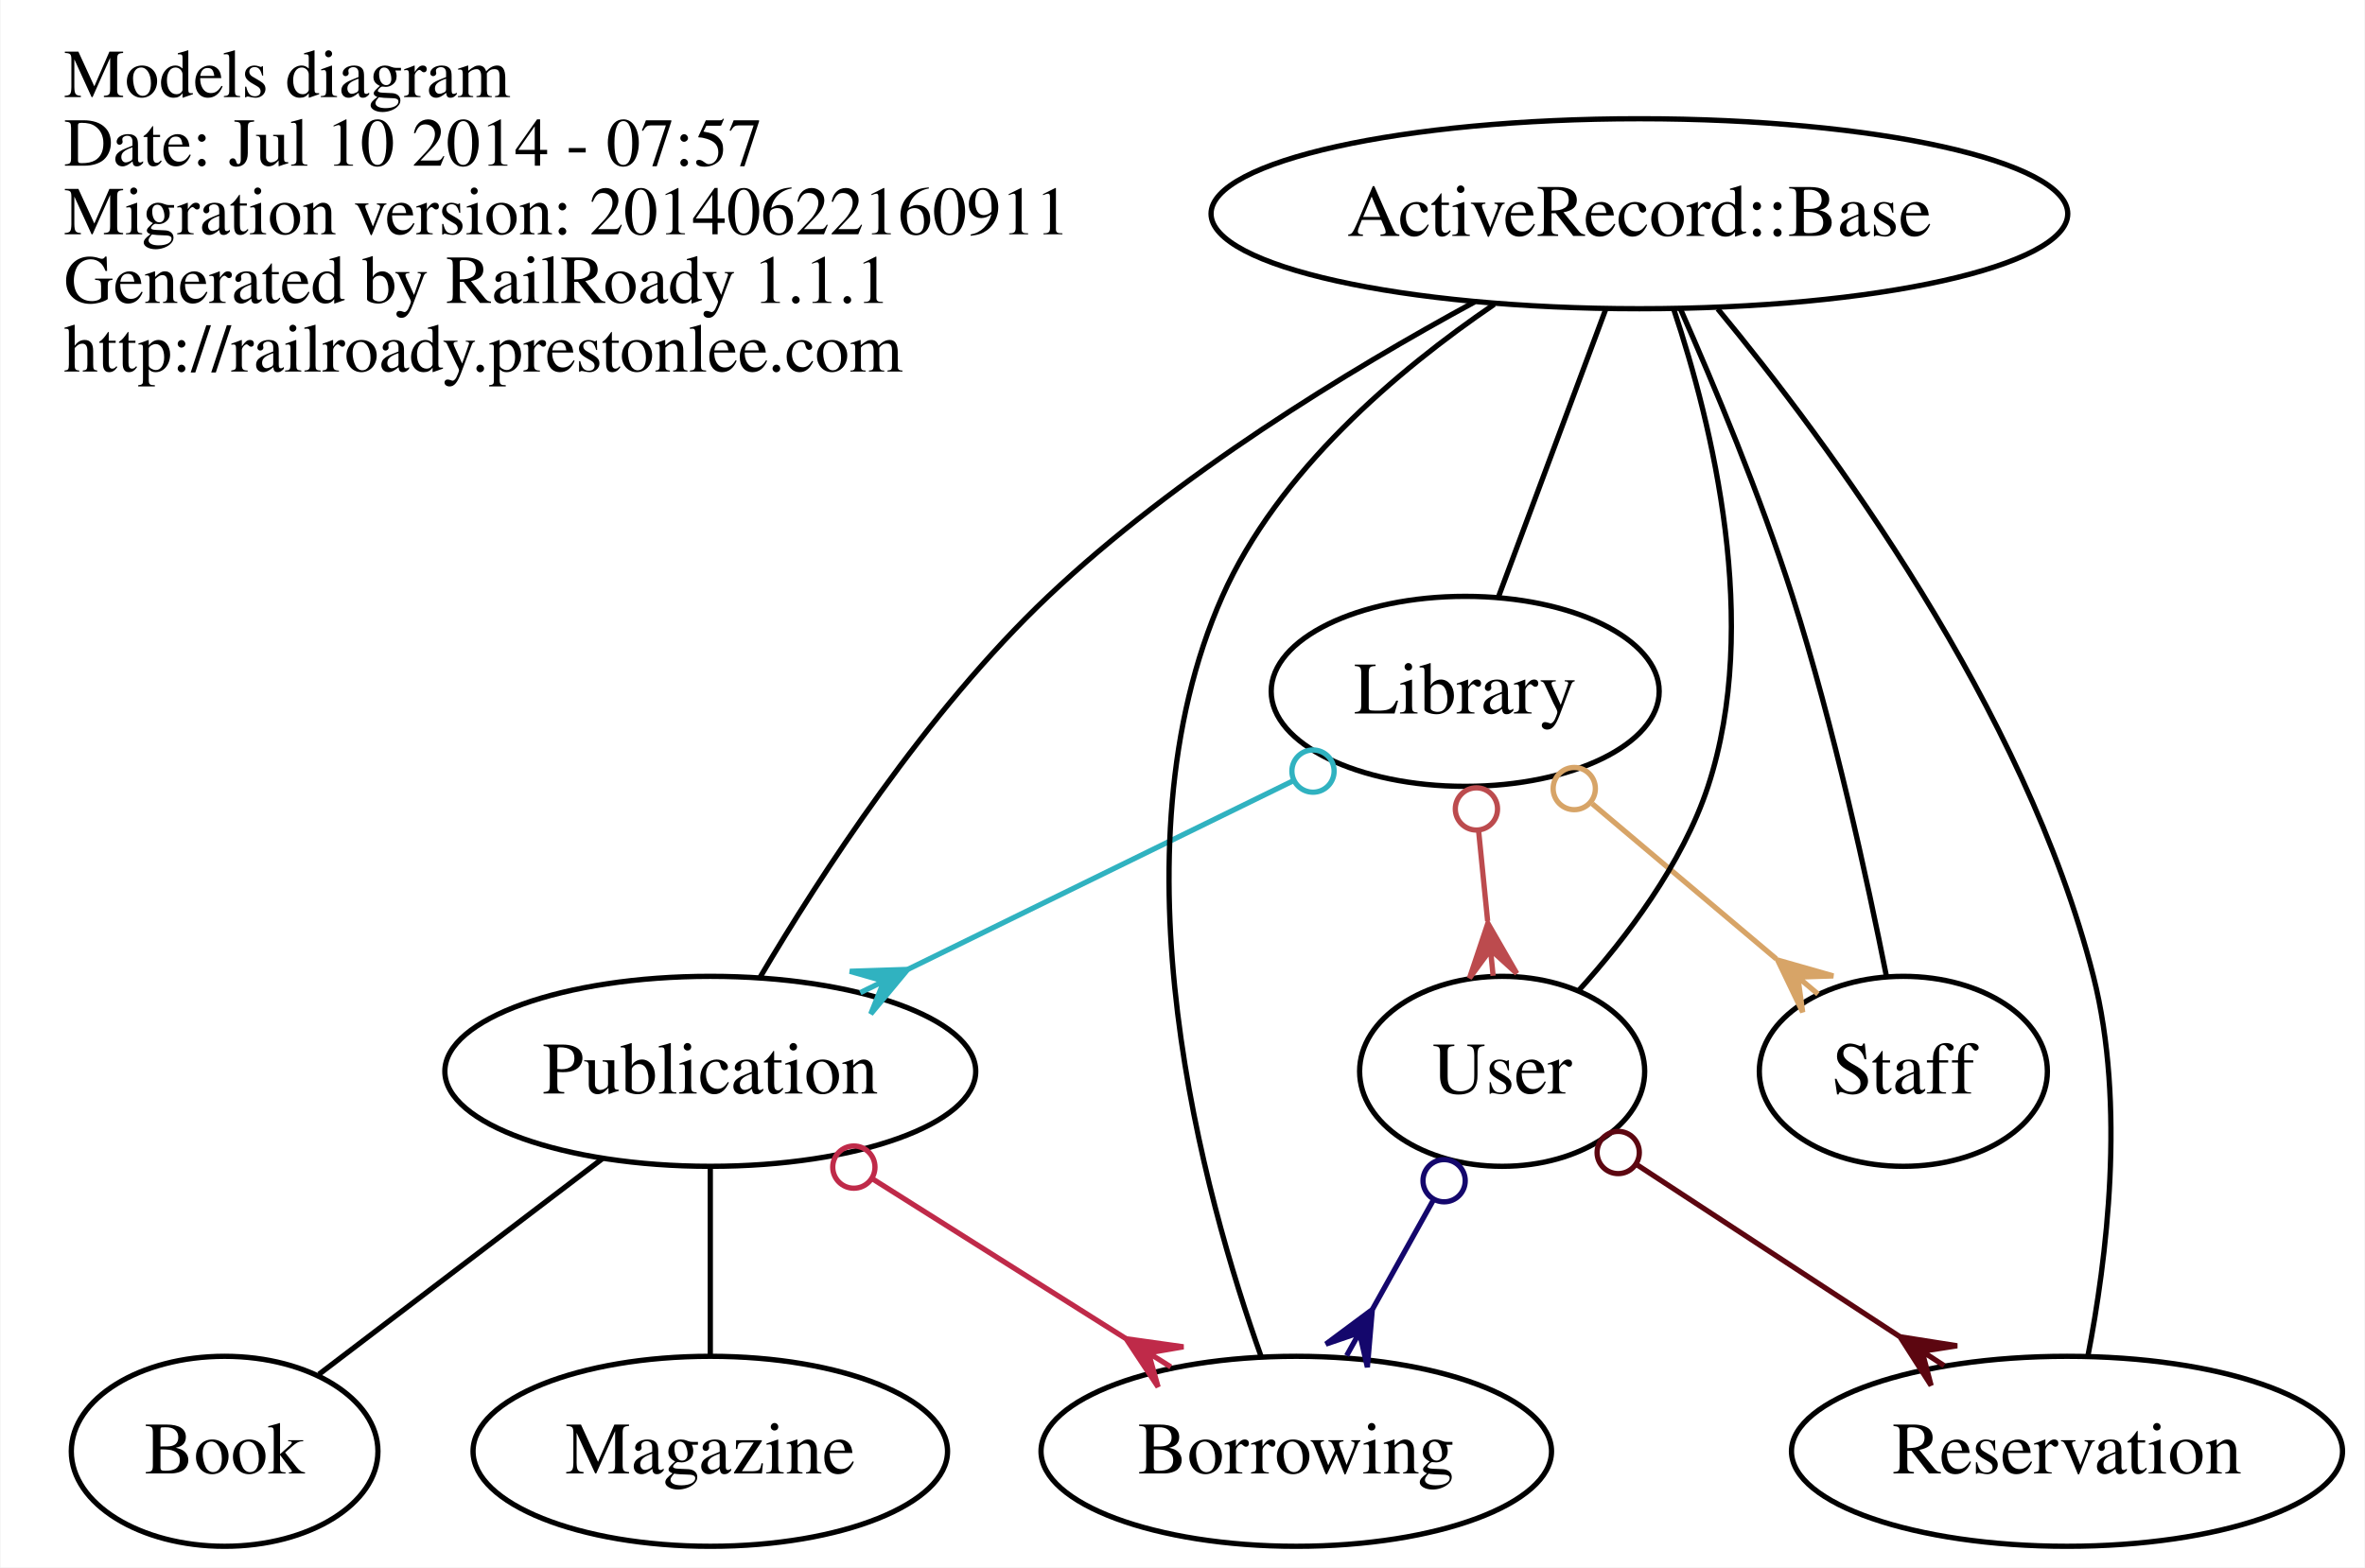
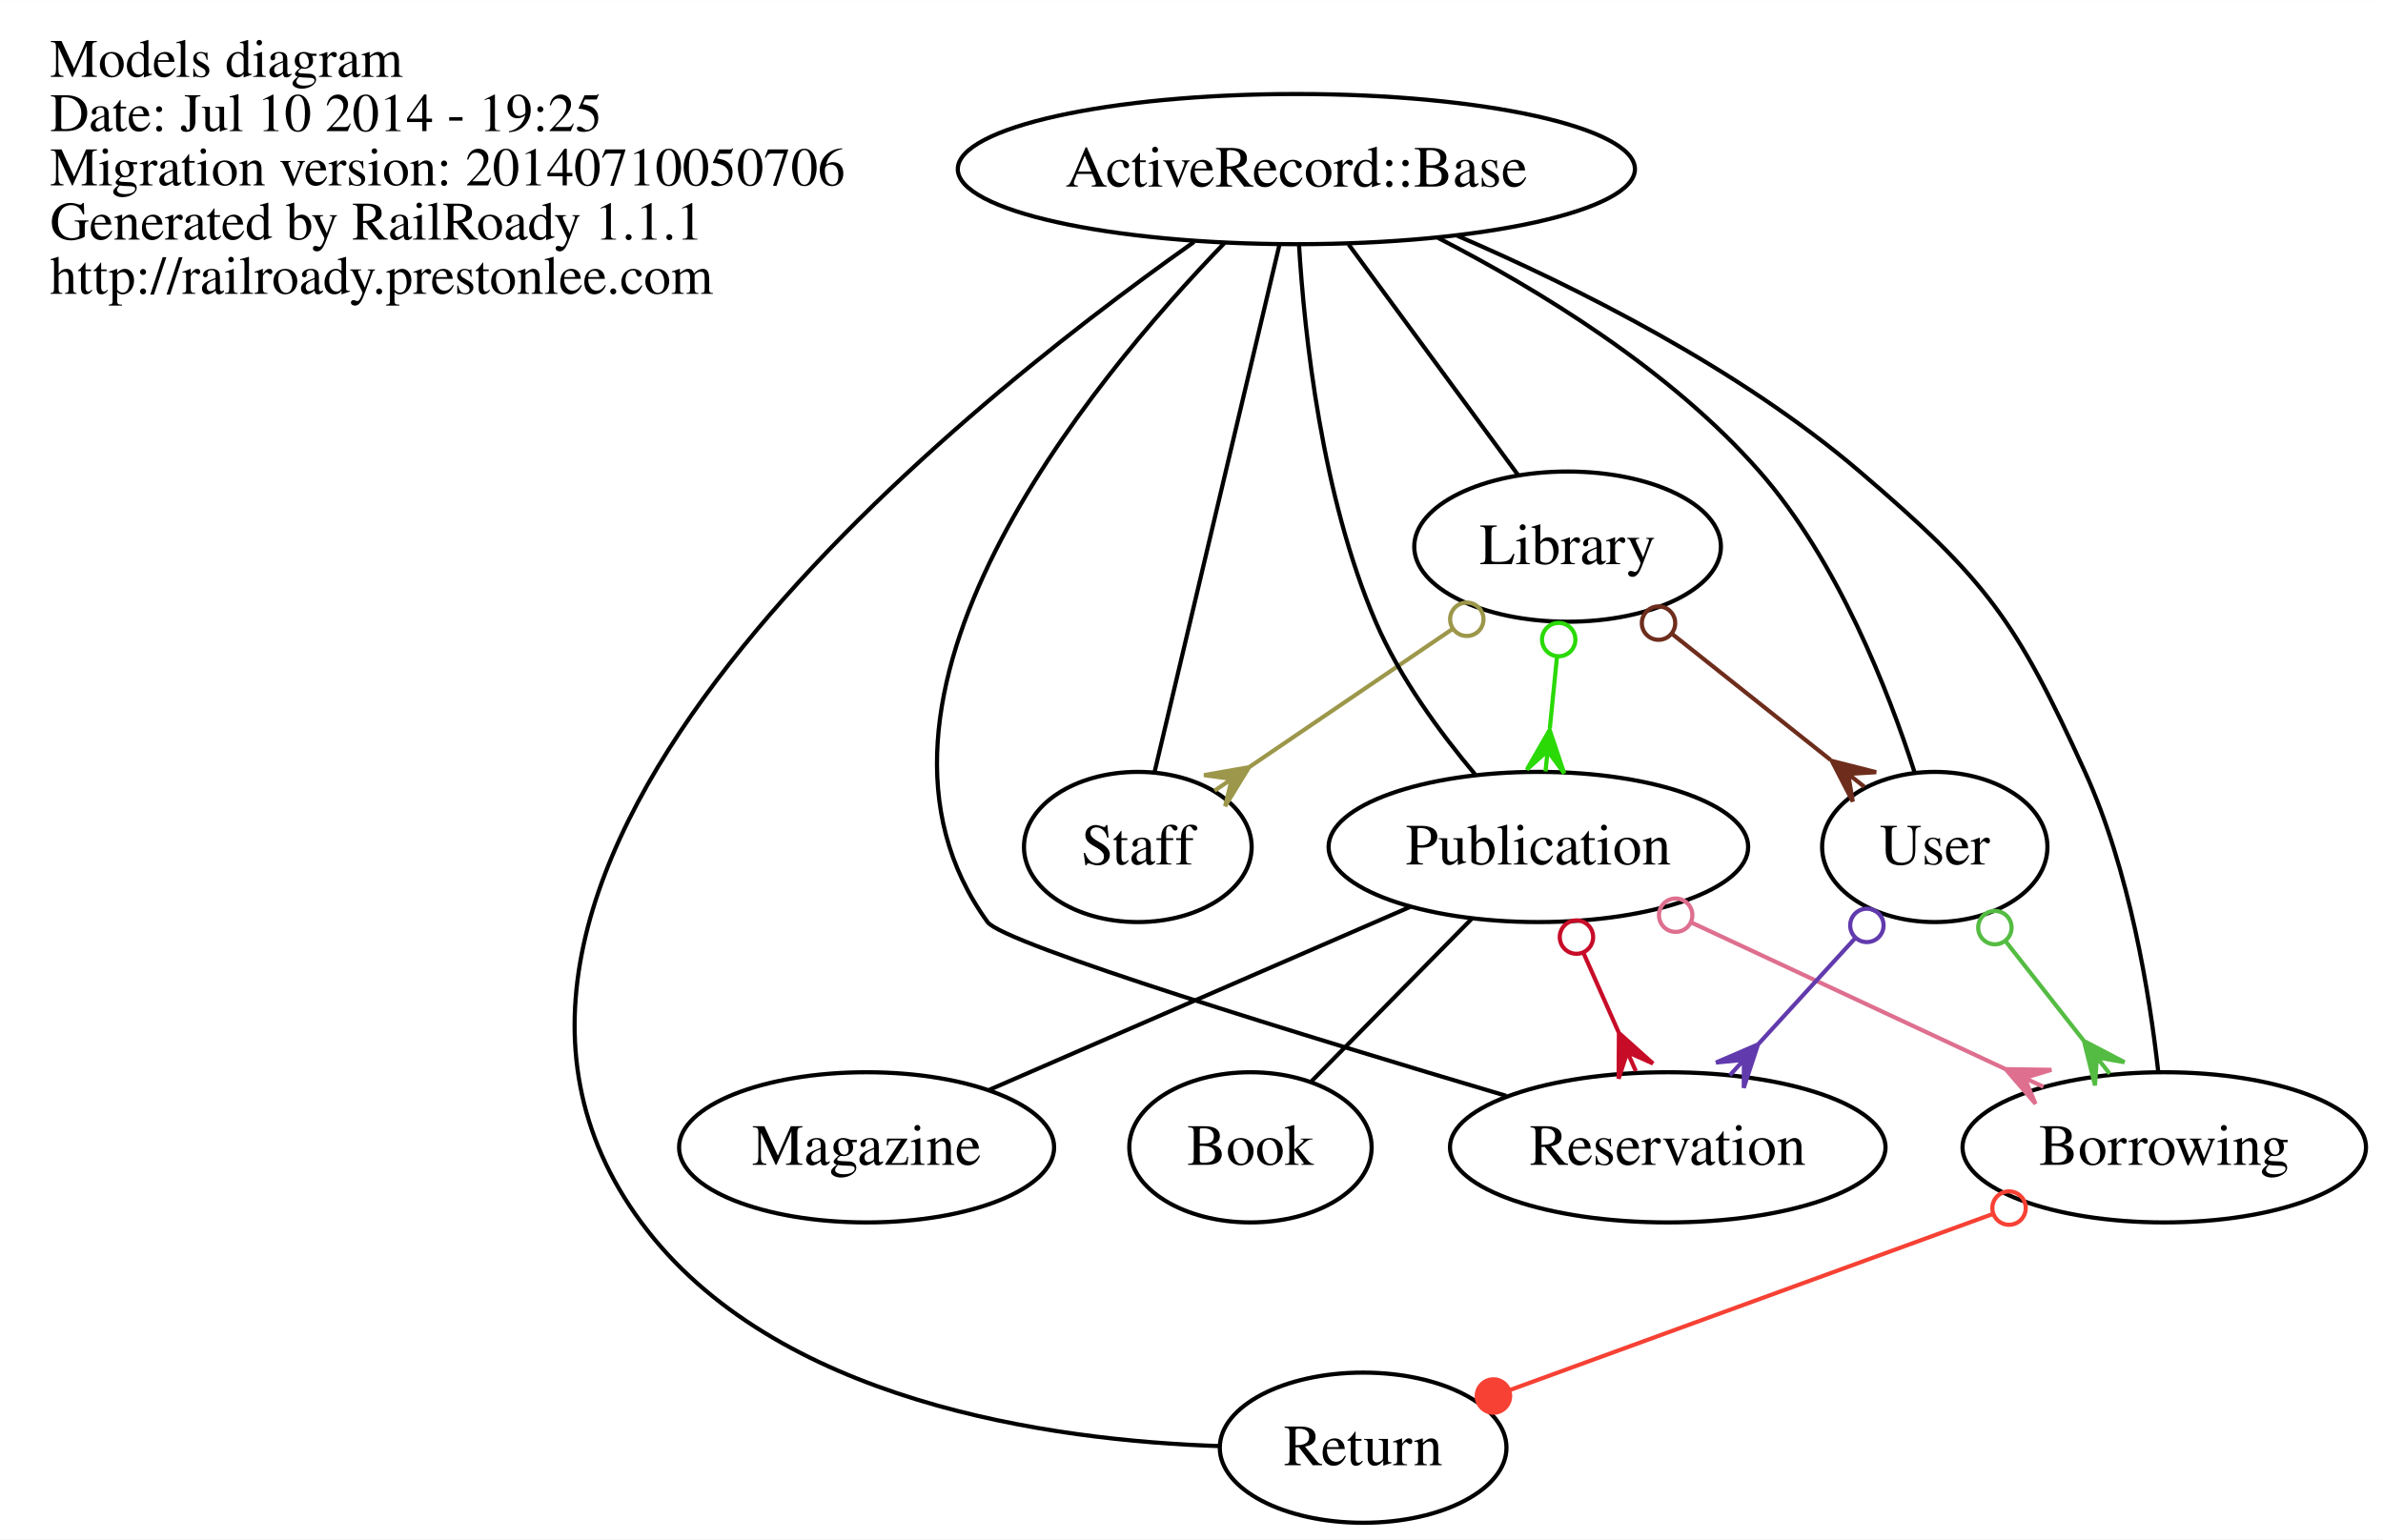
- <svg xmlns="http://www.w3.org/2000/svg" width="448pt" height="297pt" viewBox="0.00 0.00 447.80 297.00">
-   <g id="graph0" class="graph" transform="scale(1 1) rotate(0) translate(4 293)">
-     <polygon fill="white" stroke="none" points="-4,4 -4,-293 443.796,-293 443.796,4 -4,4" />
+ <svg xmlns="http://www.w3.org/2000/svg" width="571pt" height="369pt" viewBox="0.00 0.00 571.11 369.00">
+   <g id="graph0" class="graph" transform="scale(1 1) rotate(0) translate(4 365)">
+     <polygon fill="white" stroke="none" points="-4,4 -4,-365 567.113,-365 567.113,4 -4,4" />
    <g id="node1" class="node">
-       <text text-anchor="start" x="8" y="-274.6" font-family="Times,serif" font-size="13.00">Models diagram</text>
-       <text text-anchor="start" x="8" y="-261.6" font-family="Times,serif" font-size="13.00">Date: Jul 10 2014 - 07:57</text>
-       <text text-anchor="start" x="8" y="-248.6" font-family="Times,serif" font-size="13.00">Migration version: 20140622160911</text>
-       <text text-anchor="start" x="8" y="-235.6" font-family="Times,serif" font-size="13.00">Generated by RailRoady 1.1.1</text>
-       <text text-anchor="start" x="8" y="-222.6" font-family="Times,serif" font-size="13.00">http://railroady.prestonlee.com</text>
+       <text text-anchor="start" x="8" y="-346.6" font-family="Times,serif" font-size="13.00">Models diagram</text>
+       <text text-anchor="start" x="8" y="-333.6" font-family="Times,serif" font-size="13.00">Date: Jul 10 2014 - 19:25</text>
+       <text text-anchor="start" x="8" y="-320.6" font-family="Times,serif" font-size="13.00">Migration version: 20140710050706</text>
+       <text text-anchor="start" x="8" y="-307.6" font-family="Times,serif" font-size="13.00">Generated by RailRoady 1.1.1</text>
+       <text text-anchor="start" x="8" y="-294.6" font-family="Times,serif" font-size="13.00">http://railroady.prestonlee.com</text>
    </g>
    <g id="node2" class="node">
-       <ellipse fill="none" stroke="black" cx="38.45" cy="-18" rx="29.043" ry="18" />
-       <text text-anchor="middle" x="38.45" y="-13.8" font-family="Times,serif" font-size="14.00">Book</text>
+       <ellipse fill="none" stroke="black" cx="295.688" cy="-90" rx="29.043" ry="18" />
+       <text text-anchor="middle" x="295.688" y="-85.8" font-family="Times,serif" font-size="14.00">Book</text>
    </g>
    <g id="node3" class="node">
-       <ellipse fill="none" stroke="black" cx="241.45" cy="-18" rx="48.351" ry="18" />
-       <text text-anchor="middle" x="241.45" y="-13.8" font-family="Times,serif" font-size="14.00">Borrowing</text>
+       <ellipse fill="none" stroke="black" cx="514.688" cy="-90" rx="48.351" ry="18" />
+       <text text-anchor="middle" x="514.688" y="-85.8" font-family="Times,serif" font-size="14.00">Borrowing</text>
+     </g>
+     <g id="node8" class="node">
+       <ellipse fill="none" stroke="black" cx="322.688" cy="-18" rx="34.353" ry="18" />
+       <text text-anchor="middle" x="322.688" y="-13.8" font-family="Times,serif" font-size="14.00">Return</text>
+     </g>
+     <g id="edge2" class="edge">
+       <path fill="none" stroke="#f64134" d="M473.559,-74.005C439.063,-61.428 390.338,-43.664 357.686,-31.76" />
+       <ellipse fill="none" stroke="#f64134" cx="477.486" cy="-75.437" rx="4" ry="4" />
+       <ellipse fill="#f64134" stroke="#f64134" cx="353.916" cy="-30.386" rx="4" ry="4" />
    </g>
    <g id="node4" class="node">
-       <ellipse fill="none" stroke="black" cx="273.45" cy="-162" rx="36.749" ry="18" />
-       <text text-anchor="middle" x="273.45" y="-157.8" font-family="Times,serif" font-size="14.00">Library</text>
+       <ellipse fill="none" stroke="black" cx="371.688" cy="-234" rx="36.749" ry="18" />
+       <text text-anchor="middle" x="371.688" y="-229.8" font-family="Times,serif" font-size="14.00">Library</text>
    </g>
    <g id="node6" class="node">
-       <ellipse fill="none" stroke="black" cx="130.45" cy="-90" rx="50.281" ry="18" />
-       <text text-anchor="middle" x="130.45" y="-85.8" font-family="Times,serif" font-size="14.00">Publication</text>
+       <ellipse fill="none" stroke="black" cx="364.688" cy="-162" rx="50.281" ry="18" />
+       <text text-anchor="middle" x="364.688" y="-157.8" font-family="Times,serif" font-size="14.00">Publication</text>
+     </g>
+     <g id="edge6" class="edge">
+       <path fill="none" stroke="#2ad905" d="M369.152,-207.64C368.594,-202.063 368.001,-196.132 367.435,-190.476" />
+       <ellipse fill="none" stroke="#2ad905" cx="369.559" cy="-211.716" rx="4" ry="4" />
+       <polygon fill="#2ad905" stroke="#2ad905" points="367.393,-190.055 370.876,-179.657 366.896,-185.08 366.398,-180.104 366.398,-180.104 366.398,-180.104 366.896,-185.08 361.921,-180.552 367.393,-190.055 367.393,-190.055" />
+     </g>
+     <g id="node9" class="node">
+       <ellipse fill="none" stroke="black" cx="268.688" cy="-162" rx="27.284" ry="18" />
+       <text text-anchor="middle" x="268.688" y="-157.8" font-family="Times,serif" font-size="14.00">Staff</text>
    </g>
    <g id="edge5" class="edge">
-       <path fill="none" stroke="#30b2c0" d="M240.849,-145.042C219.124,-134.407 190.51,-120.4 167.858,-109.312" />
-       <ellipse fill="none" stroke="#30b2c0" cx="244.621" cy="-146.888" rx="4" ry="4" />
-       <polygon fill="#30b2c0" stroke="#30b2c0" points="167.849,-109.307 160.846,-100.869 163.358,-107.109 158.868,-104.911 158.868,-104.911 158.868,-104.911 163.358,-107.109 156.889,-108.953 167.849,-109.307 167.849,-109.307" />
+       <path fill="none" stroke="#9c974a" d="M343.952,-214.15C328.871,-203.901 310.308,-191.286 295.391,-181.148" />
+       <ellipse fill="none" stroke="#9c974a" cx="347.536" cy="-216.586" rx="4" ry="4" />
+       <polygon fill="#9c974a" stroke="#9c974a" points="295.354,-181.123 289.613,-171.78 291.219,-178.312 287.084,-175.502 287.084,-175.502 287.084,-175.502 291.219,-178.312 284.554,-179.224 295.354,-181.123 295.354,-181.123" />
    </g>
-     <g id="node8" class="node">
-       <ellipse fill="none" stroke="black" cx="356.45" cy="-90" rx="27.284" ry="18" />
-       <text text-anchor="middle" x="356.45" y="-85.8" font-family="Times,serif" font-size="14.00">Staff</text>
+     <g id="node10" class="node">
+       <ellipse fill="none" stroke="black" cx="459.688" cy="-162" rx="27" ry="18" />
+       <text text-anchor="middle" x="459.688" y="-157.8" font-family="Times,serif" font-size="14.00">User</text>
    </g>
    <g id="edge4" class="edge">
-       <path fill="none" stroke="#d7a467" d="M297.514,-140.705C308.466,-131.468 321.397,-120.562 332.353,-111.322" />
-       <ellipse fill="none" stroke="#d7a467" cx="294.11" cy="-143.576" rx="4" ry="4" />
-       <polygon fill="#d7a467" stroke="#d7a467" points="332.636,-111.084 343.181,-108.077 336.458,-107.86 340.28,-104.637 340.28,-104.637 340.28,-104.637 336.458,-107.86 337.379,-101.197 332.636,-111.084 332.636,-111.084" />
+       <path fill="none" stroke="#6e2d1c" d="M396.849,-212.985C408.714,-203.547 422.832,-192.317 434.678,-182.894" />
+       <ellipse fill="none" stroke="#6e2d1c" cx="393.481" cy="-215.665" rx="4" ry="4" />
+       <polygon fill="#6e2d1c" stroke="#6e2d1c" points="435.012,-182.629 445.639,-179.925 438.925,-179.516 442.838,-176.404 442.838,-176.404 442.838,-176.404 438.925,-179.516 440.036,-172.882 435.012,-182.629 435.012,-182.629" />
    </g>
-     <g id="node9" class="node">
-       <ellipse fill="none" stroke="black" cx="280.45" cy="-90" rx="27" ry="18" />
-       <text text-anchor="middle" x="280.45" y="-85.8" font-family="Times,serif" font-size="14.00">User</text>
+     <g id="node5" class="node">
+       <ellipse fill="none" stroke="black" cx="203.688" cy="-90" rx="44.942" ry="18" />
+       <text text-anchor="middle" x="203.688" y="-85.8" font-family="Times,serif" font-size="14.00">Magazine</text>
+     </g>
+     <g id="edge1" class="edge">
+       <path fill="none" stroke="black" d="M348.684,-144.765C337.059,-132.971 321.457,-117.142 310.194,-105.717" />
+     </g>
+     <g id="edge9" class="edge">
+       <path fill="none" stroke="#de6f8f" d="M401.393,-143.871C424.216,-133.22 453.506,-119.552 476.586,-108.781" />
+       <ellipse fill="none" stroke="#de6f8f" cx="397.59" cy="-145.646" rx="4" ry="4" />
+       <polygon fill="#de6f8f" stroke="#de6f8f" points="476.677,-108.738 487.642,-108.587 481.208,-106.624 485.739,-104.509 485.739,-104.509 485.739,-104.509 481.208,-106.624 483.836,-100.432 476.677,-108.738 476.677,-108.738" />
+     </g>
+     <g id="edge8" class="edge">
+       <path fill="none" stroke="black" d="M334.026,-147.669C305.013,-135.054 261.761,-116.249 233.149,-103.809" />
+     </g>
+     <g id="node7" class="node">
+       <ellipse fill="none" stroke="black" cx="395.688" cy="-90" rx="52.193" ry="18" />
+       <text text-anchor="middle" x="395.688" y="-85.8" font-family="Times,serif" font-size="14.00">Reservation</text>
+     </g>
+     <g id="edge10" class="edge">
+       <path fill="none" stroke="#c70c28" d="M375.517,-136.548C378.227,-130.428 381.147,-123.835 383.901,-117.616" />
+       <ellipse fill="none" stroke="#c70c28" cx="373.812" cy="-140.398" rx="4" ry="4" />
+       <polygon fill="#c70c28" stroke="#c70c28" points="383.988,-117.419 392.152,-110.097 386.013,-112.847 388.037,-108.275 388.037,-108.275 388.037,-108.275 386.013,-112.847 383.923,-106.453 383.988,-117.419 383.988,-117.419" />
+     </g>
+     <g id="edge15" class="edge">
+       <path fill="none" stroke="#54bc42" d="M476.665,-139.392C482.568,-131.879 489.233,-123.396 495.316,-115.655" />
+       <ellipse fill="none" stroke="#54bc42" cx="474.093" cy="-142.666" rx="4" ry="4" />
+       <polygon fill="#54bc42" stroke="#54bc42" points="495.445,-115.491 505.161,-110.408 498.534,-111.559 501.623,-107.628 501.623,-107.628 501.623,-107.628 498.534,-111.559 498.085,-104.848 495.445,-115.491 495.445,-115.491" />
+     </g>
+     <g id="edge16" class="edge">
+       <path fill="none" stroke="#613aad" d="M440.7,-140.232C433.406,-132.255 425.025,-123.088 417.487,-114.843" />
+       <ellipse fill="none" stroke="#613aad" cx="443.416" cy="-143.203" rx="4" ry="4" />
+       <polygon fill="#613aad" stroke="#613aad" points="417.33,-114.671 413.903,-104.254 413.956,-110.981 410.582,-107.29 410.582,-107.29 410.582,-107.29 413.956,-110.981 407.261,-110.327 417.33,-114.671 417.33,-114.671" />
+     </g>
+     <g id="node11" class="node">
+       <ellipse fill="none" stroke="black" cx="306.688" cy="-324.5" rx="81.142" ry="18" />
+       <text text-anchor="middle" x="306.688" y="-320.3" font-family="Times,serif" font-size="14.00">ActiveRecord::Base</text>
    </g>
    <g id="edge3" class="edge">
-       <path fill="none" stroke="#bc4b4e" d="M275.986,-135.64C276.543,-130.063 277.137,-124.132 277.702,-118.476" />
-       <ellipse fill="none" stroke="#bc4b4e" cx="275.578" cy="-139.716" rx="4" ry="4" />
-       <polygon fill="#bc4b4e" stroke="#bc4b4e" points="277.744,-118.055 283.217,-108.552 278.242,-113.08 278.739,-108.104 278.739,-108.104 278.739,-108.104 278.242,-113.08 274.262,-107.657 277.744,-118.055 277.744,-118.055" />
-     </g>
-     <g id="node5" class="node">
-       <ellipse fill="none" stroke="black" cx="130.45" cy="-18" rx="44.942" ry="18" />
-       <text text-anchor="middle" x="130.45" y="-13.8" font-family="Times,serif" font-size="14.00">Magazine</text>
-     </g>
-     <g id="edge1" class="edge">
-       <path fill="none" stroke="black" d="M110.032,-73.465C93.939,-61.22 71.721,-44.315 56.325,-32.6" />
-     </g>
-     <g id="edge8" class="edge">
-       <path fill="none" stroke="#bf2a49" d="M161.121,-69.658C176.048,-60.245 193.992,-48.928 209.131,-39.381" />
-       <ellipse fill="none" stroke="#bf2a49" cx="157.645" cy="-71.85" rx="4" ry="4" />
-       <polygon fill="#bf2a49" stroke="#bf2a49" points="209.218,-39.326 220.077,-37.798 213.448,-36.659 217.677,-33.992 217.677,-33.992 217.677,-33.992 213.448,-36.659 215.276,-30.186 209.218,-39.326 209.218,-39.326" />
+       <path fill="none" stroke="black" d="M345.225,-308.537C373.84,-296.199 412.756,-276.727 441.688,-252 472.096,-226.012 479.125,-216.41 495.688,-180 506.417,-156.414 511.197,-126.522 513.247,-108.083" />
    </g>
    <g id="edge7" class="edge">
-       <path fill="none" stroke="black" d="M130.45,-71.697C130.45,-60.846 130.45,-46.917 130.45,-36.104" />
+       <path fill="none" stroke="black" d="M319.22,-306.436C330.952,-290.464 348.35,-266.775 359.851,-251.117" />
    </g>
-     <g id="node7" class="node">
-       <ellipse fill="none" stroke="black" cx="387.45" cy="-18" rx="52.193" ry="18" />
-       <text text-anchor="middle" x="387.45" y="-13.8" font-family="Times,serif" font-size="14.00">Reservation</text>
+     <g id="edge11" class="edge">
+       <path fill="none" stroke="black" d="M307.314,-306.432C308.64,-284.637 312.779,-246.14 325.688,-216 331.445,-202.558 341.195,-189.308 349.506,-179.419" />
    </g>
    <g id="edge12" class="edge">
-       <path fill="none" stroke="#14076c" d="M267.465,-65.694C263.764,-59.05 259.708,-51.772 255.924,-44.979" />
-       <ellipse fill="none" stroke="#14076c" cx="269.457" cy="-69.27" rx="4" ry="4" />
-       <polygon fill="#14076c" stroke="#14076c" points="255.857,-44.86 254.921,-33.934 253.424,-40.492 250.99,-36.124 250.99,-36.124 250.99,-36.124 253.424,-40.492 247.059,-38.314 255.857,-44.86 255.857,-44.86" />
+       <path fill="none" stroke="black" d="M289.505,-306.84C257.214,-273.492 194.058,-197.18 232.688,-144 236.48,-138.779 310.002,-116.29 356.995,-102.338" />
    </g>
    <g id="edge13" class="edge">
-       <path fill="none" stroke="#5c0610" d="M305.804,-72.413C320.739,-62.643 339.763,-50.197 355.691,-39.777" />
-       <ellipse fill="none" stroke="#5c0610" cx="302.435" cy="-74.617" rx="4" ry="4" />
-       <polygon fill="#5c0610" stroke="#5c0610" points="355.806,-39.701 366.638,-37.992 359.99,-36.964 364.175,-34.227 364.175,-34.227 364.175,-34.227 359.99,-36.964 361.711,-30.461 355.806,-39.701 355.806,-39.701" />
-     </g>
-     <g id="node10" class="node">
-       <ellipse fill="none" stroke="black" cx="306.45" cy="-252.5" rx="81.142" ry="18" />
-       <text text-anchor="middle" x="306.45" y="-248.3" font-family="Times,serif" font-size="14.00">ActiveRecord::Base</text>
-     </g>
-     <g id="edge2" class="edge">
-       <path fill="none" stroke="black" d="M278.958,-235.344C260.595,-222.837 237.953,-203.672 227.45,-180 205.83,-131.273 224.014,-66.189 234.827,-35.87" />
-     </g>
-     <g id="edge6" class="edge">
-       <path fill="none" stroke="black" d="M300.087,-234.436C294.243,-218.765 285.63,-195.666 279.793,-180.011" />
-     </g>
-     <g id="edge9" class="edge">
-       <path fill="none" stroke="black" d="M275.244,-235.797C251.451,-222.875 218.747,-202.99 194.45,-180 171.364,-158.156 151.162,-126.937 139.906,-107.871" />
-     </g>
-     <g id="edge10" class="edge">
-       <path fill="none" stroke="black" d="M321.292,-234.467C342.307,-209.034 379.606,-158.678 392.45,-108 398.647,-83.548 394.925,-54.152 391.403,-36.022" />
-     </g>
-     <g id="edge11" class="edge">
-       <path fill="none" stroke="black" d="M314.237,-234.435C320.559,-220.118 329.389,-199.017 335.45,-180 343.307,-155.344 349.672,-126.005 353.26,-107.941" />
+       <path fill="none" stroke="black" d="M282.158,-307.035C224.02,-266.003 87.253,-156.426 149.688,-72 181.533,-28.938 247.698,-19.726 288.342,-18.377" />
    </g>
    <g id="edge14" class="edge">
-       <path fill="none" stroke="black" d="M312.988,-234.296C320.2,-212.688 329.535,-174.722 319.45,-144 314.604,-129.238 303.9,-115.203 294.93,-105.288" />
+       <path fill="none" stroke="black" d="M302.621,-306.324C295.307,-275.432 280.018,-210.855 272.725,-180.053" />
+     </g>
+     <g id="edge17" class="edge">
+       <path fill="none" stroke="black" d="M340.608,-308.023C364.649,-295.663 396.307,-276.391 417.688,-252 436.496,-230.544 448.639,-199.207 454.808,-180.012" />
    </g>
  </g>
</svg>
